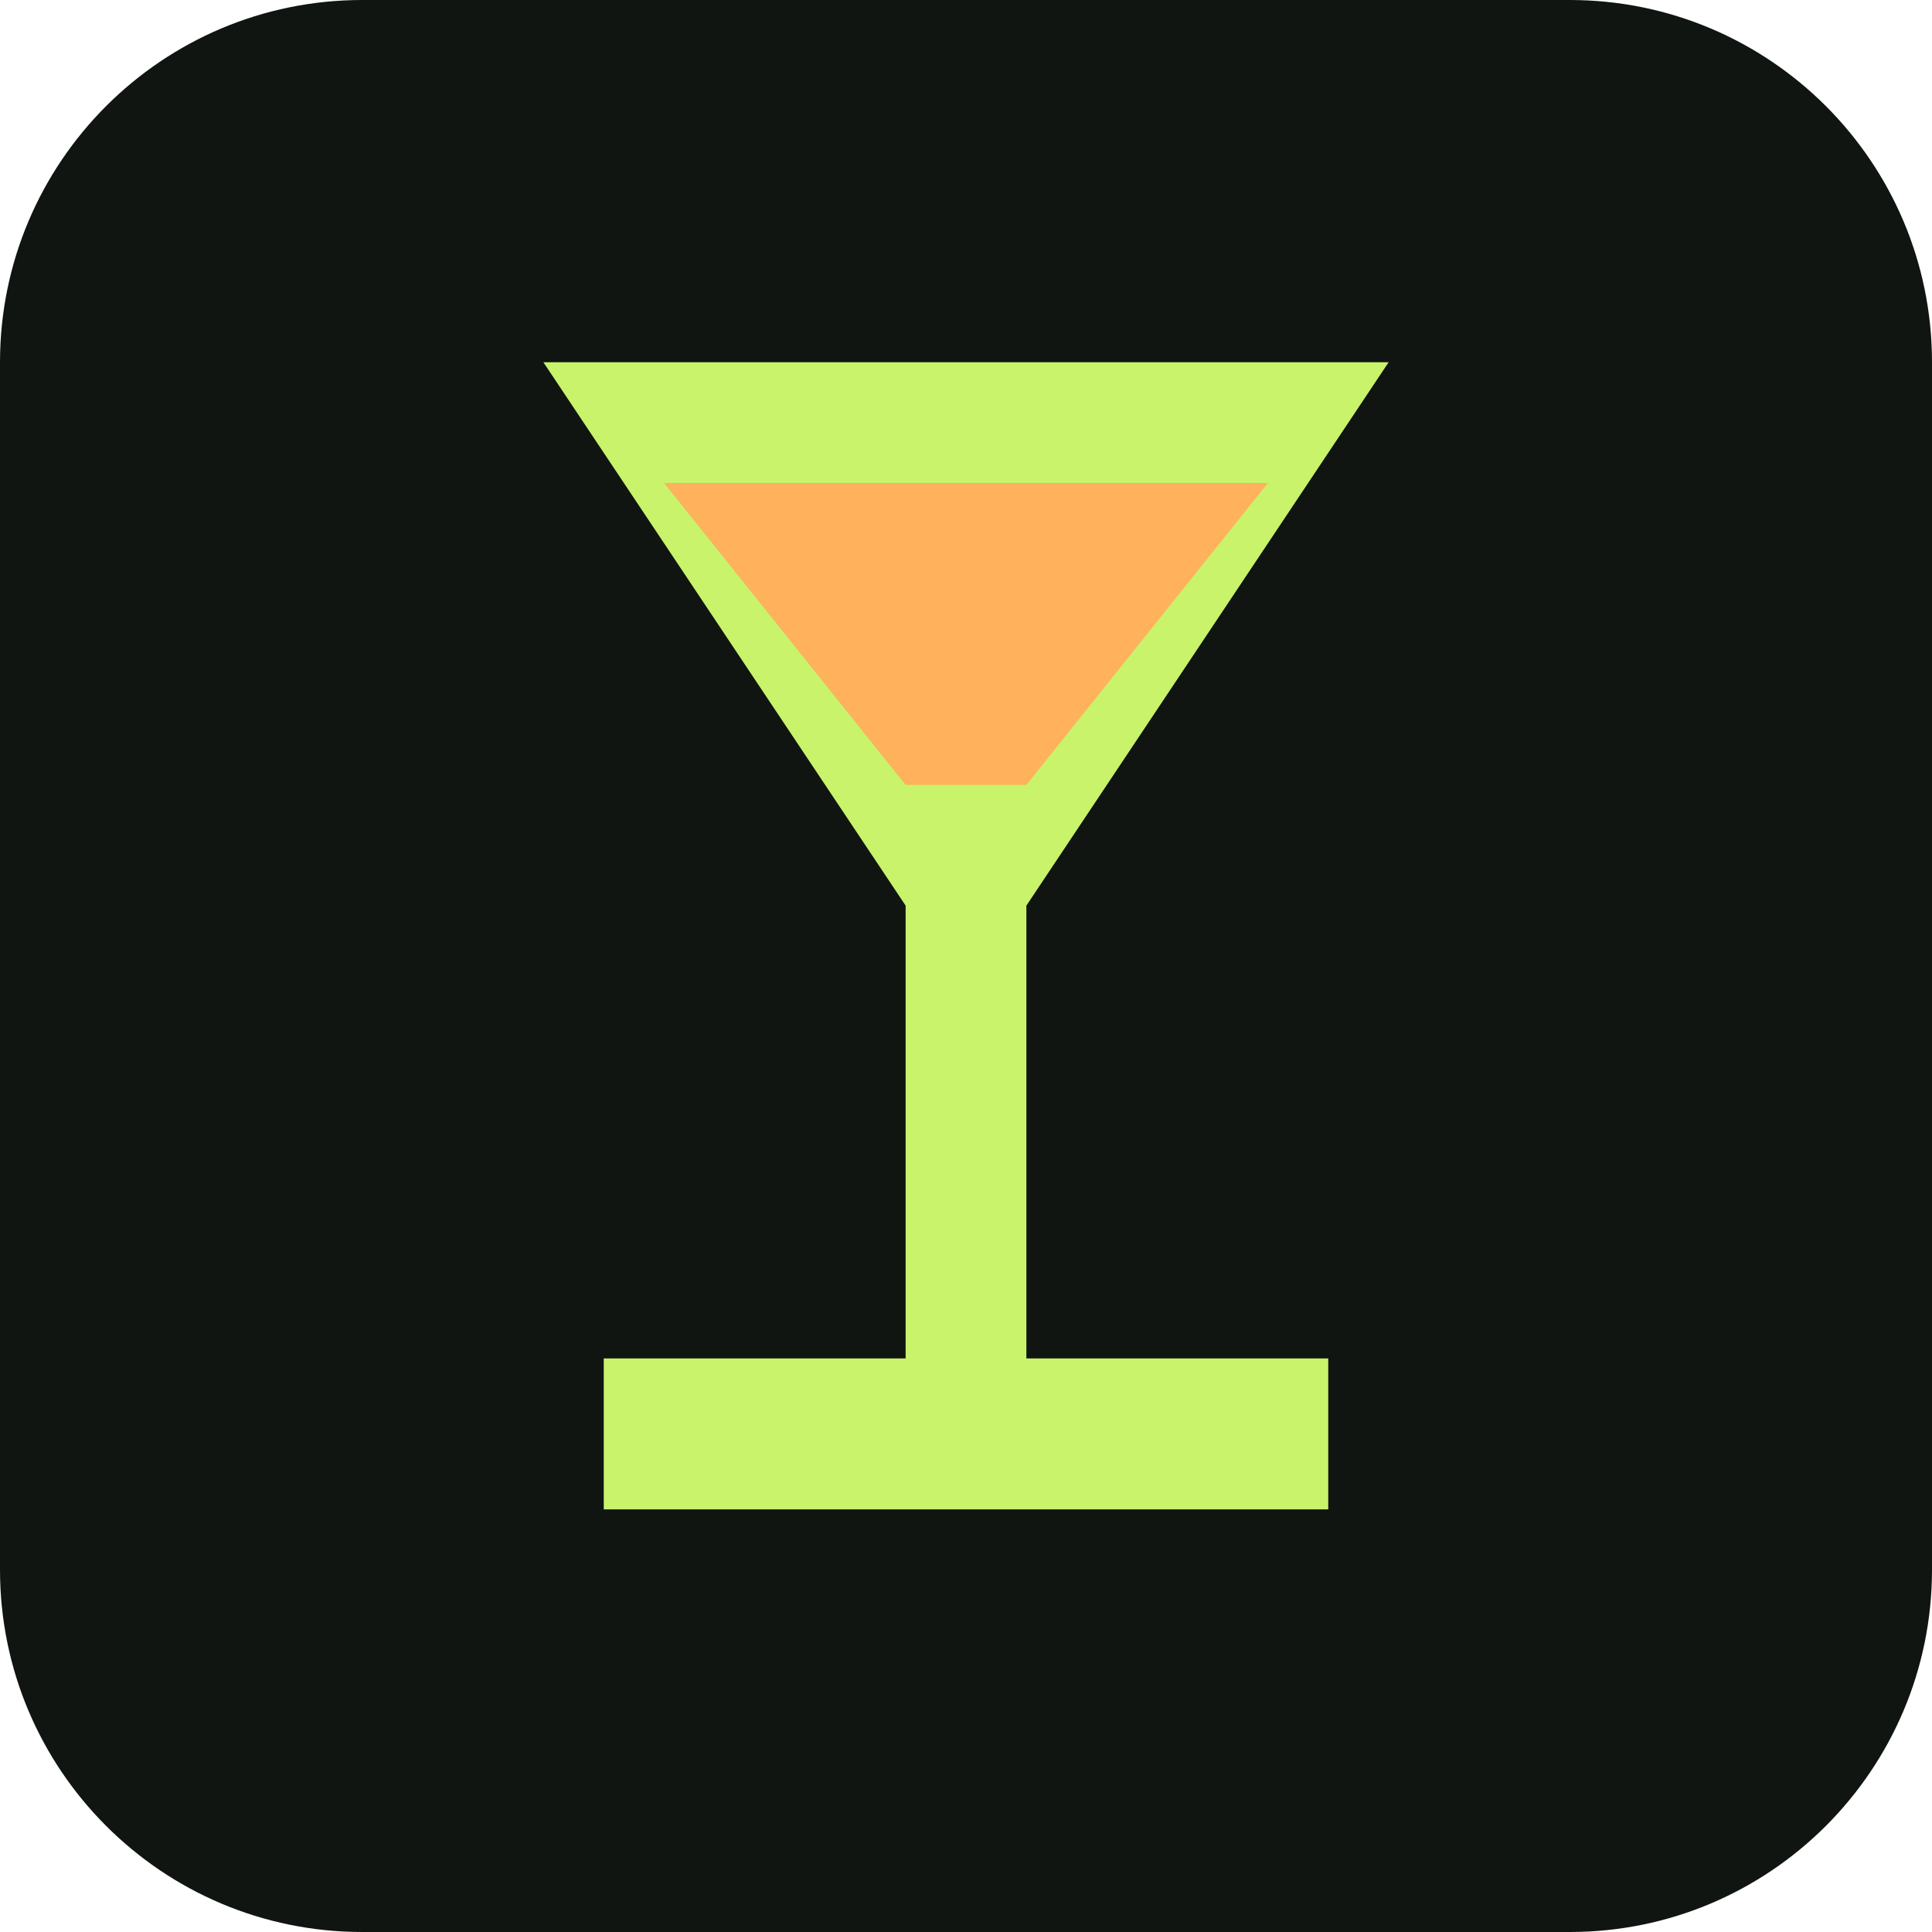
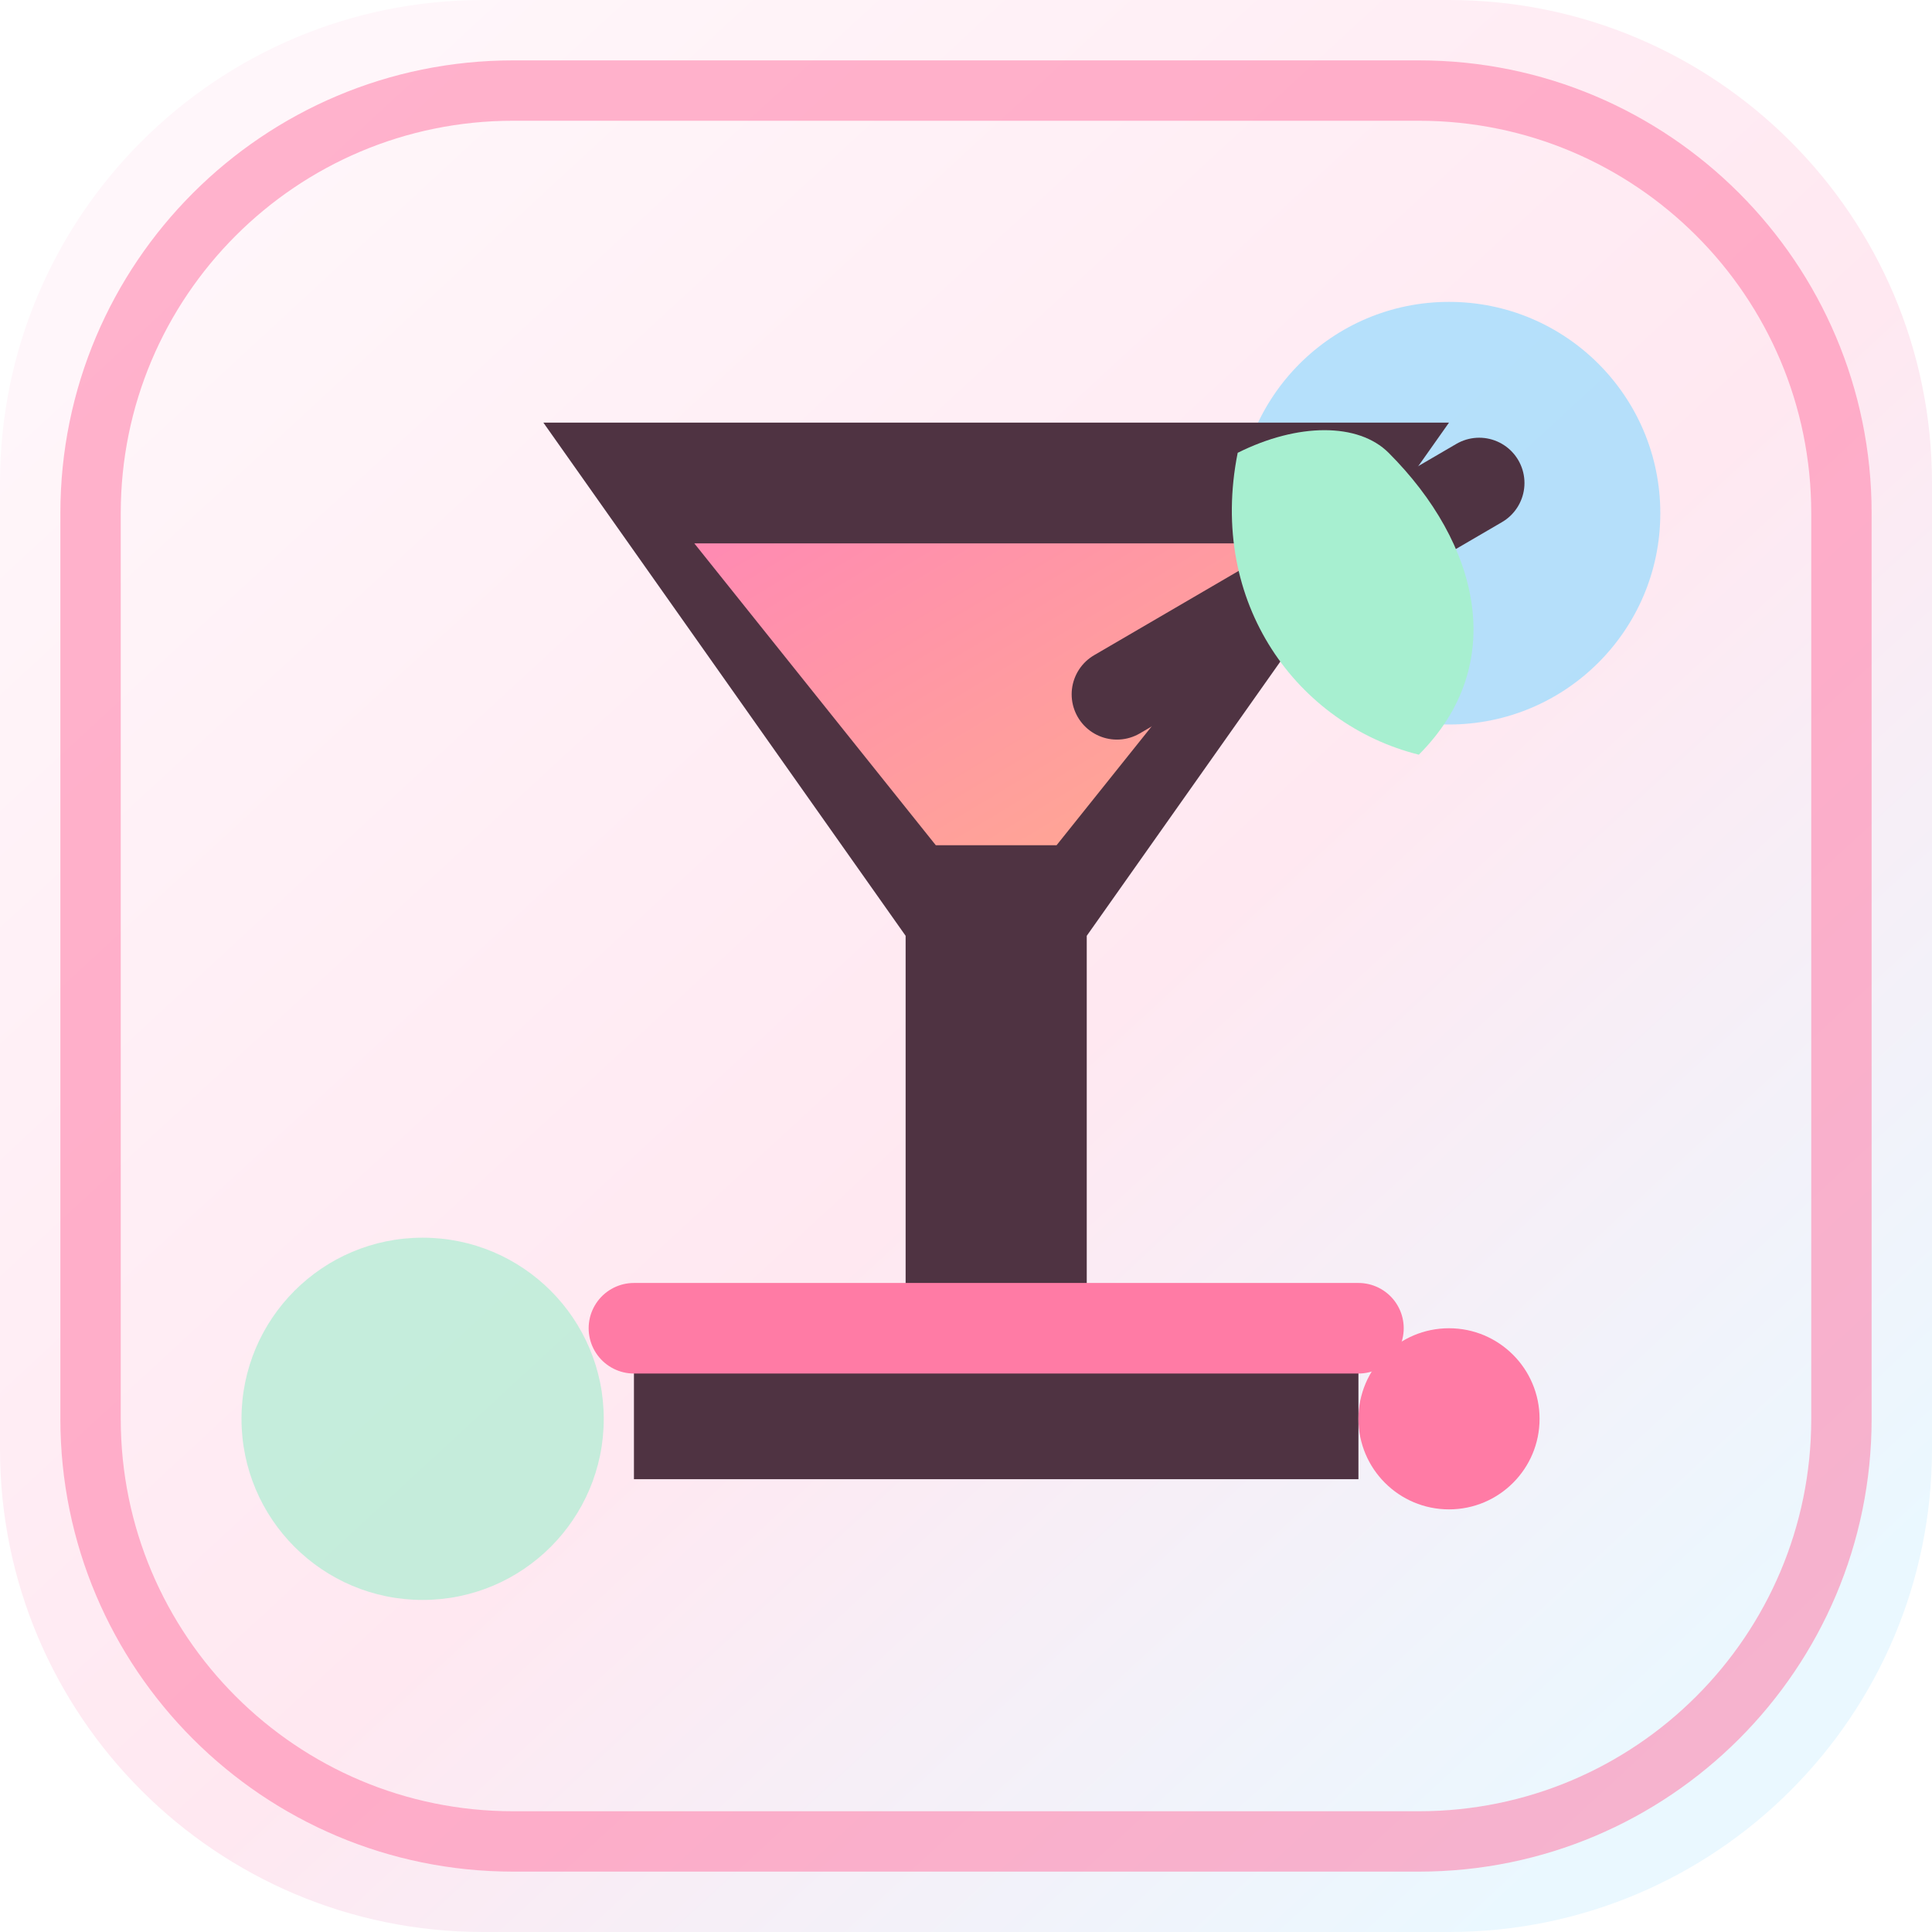
- <svg xmlns="http://www.w3.org/2000/svg" viewBox="0 0 64 64" role="img" aria-label="Cocktail">
-   <rect width="64" height="64" rx="12" fill="#101512" />
-   <path d="M18 12h28L34 30v15h10v5H20v-5h10V30L18 12Z" fill="#c8f36b" />
-   <path d="M22 16h20l-8 10h-4l-8-10Z" fill="#ffb15c" />
+ <svg xmlns="http://www.w3.org/2000/svg" viewBox="0 0 64 64" role="img" aria-label="カクテル暗記アプリ">
+   <defs>
+     <linearGradient id="bg" x1="8" x2="56" y1="6" y2="58" gradientUnits="userSpaceOnUse">
+       <stop offset="0" stop-color="#fff6fa" />
+       <stop offset=".56" stop-color="#ffe8f1" />
+       <stop offset="1" stop-color="#eaf8ff" />
+     </linearGradient>
+     <linearGradient id="drink" x1="24" x2="42" y1="18" y2="48" gradientUnits="userSpaceOnUse">
+       <stop offset="0" stop-color="#ff8bb2" />
+       <stop offset="1" stop-color="#ffc86e" />
+     </linearGradient>
+   </defs>
+   <rect width="64" height="64" rx="16" fill="url(#bg)" />
+   <rect x="3" y="3" width="58" height="58" rx="14" fill="none" stroke="#ff7ba5" stroke-opacity=".55" stroke-width="2" />
+   <circle cx="48" cy="17" r="7" fill="#8edbff" fill-opacity=".65" />
+   <circle cx="14" cy="47" r="6" fill="#a7efd0" fill-opacity=".65" />
+   <path d="M18 14h30L36 31v13h9v5H21v-5h9V31L18 14Z" fill="#4f3342" />
+   <path d="M23 18h20l-8 10h-4l-8-10Z" fill="url(#drink)" />
+   <path d="M37 23l12-7" fill="none" stroke="#4f3342" stroke-linecap="round" stroke-width="3" />
+   <path d="M46 15c3 3 4 7 1 10-4-1-7-5-6-10 2-1 4-1 5 0Z" fill="#a7efd0" />
+   <path d="M21 44h24" stroke="#ff7ba5" stroke-linecap="round" stroke-width="3" />
+   <circle cx="48" cy="47" r="3" fill="#ff7ba5" />
</svg>
